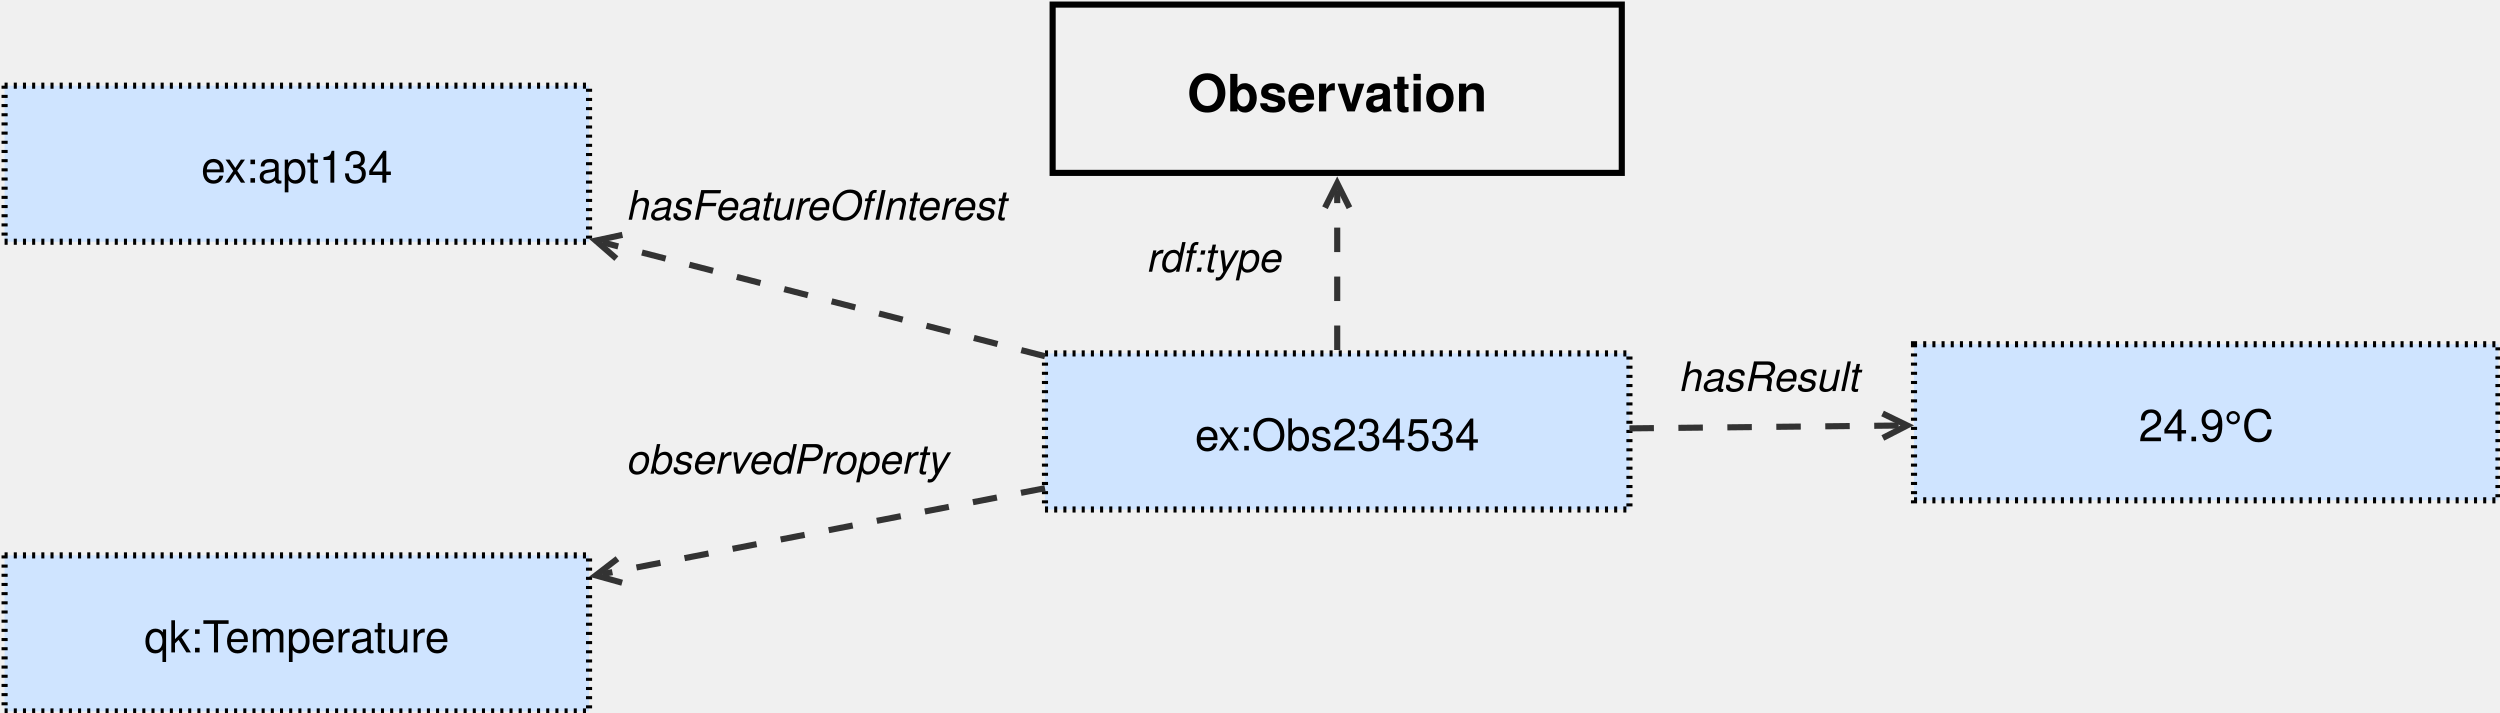
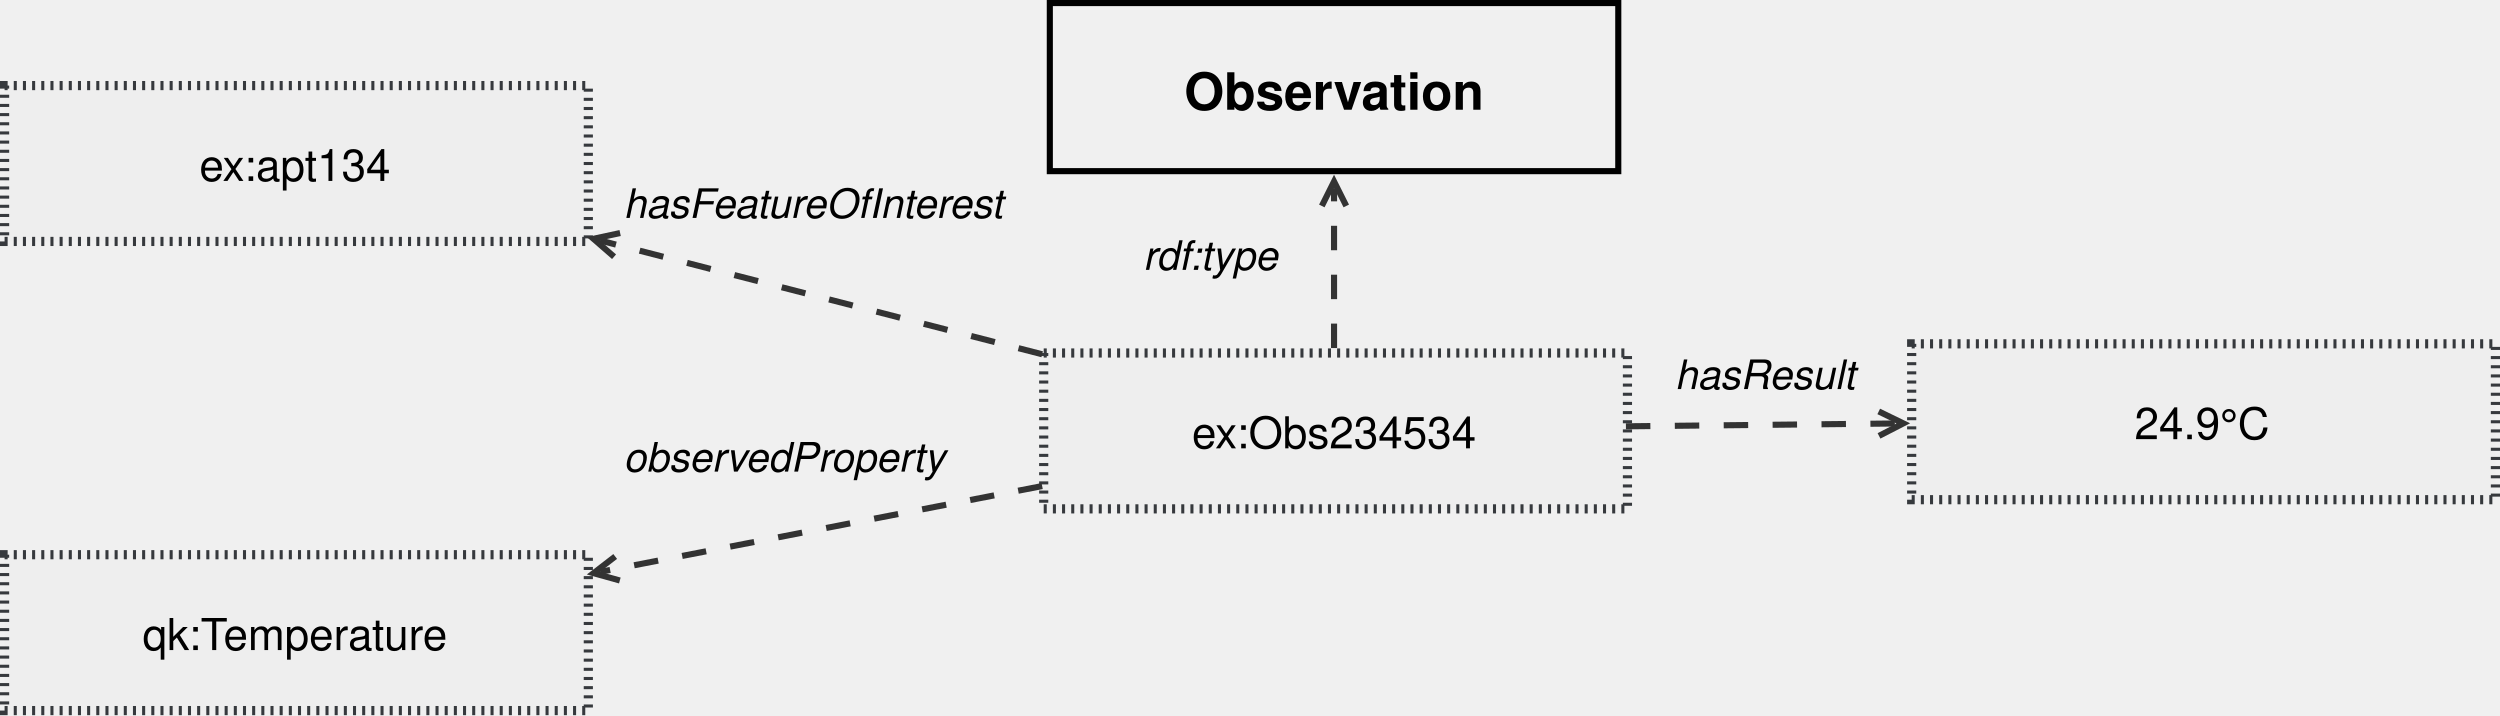
- <svg xmlns="http://www.w3.org/2000/svg" style="background: transparent; background-color: transparent; color-scheme: light dark;" version="1.1" width="817px" height="233px" viewBox="-0.5 -0.5 817 233" content="&lt;mxfile host=&quot;Electron&quot; agent=&quot;Mozilla/5.0 (Windows NT 10.0; Win64; x64) AppleWebKit/537.36 (KHTML, like Gecko) draw.io/28.0.4 Chrome/138.0.72.97 Electron/37.2.1 Safari/537.36&quot; version=&quot;28.0.4&quot;&gt;&#10;  &lt;diagram name=&quot;Page-1&quot; id=&quot;HO-iuI8emtYcSM6PBbM7&quot;&gt;&#10;    &lt;mxGraphModel dx=&quot;3608&quot; dy=&quot;2611&quot; grid=&quot;1&quot; gridSize=&quot;10&quot; guides=&quot;1&quot; tooltips=&quot;1&quot; connect=&quot;1&quot; arrows=&quot;1&quot; fold=&quot;1&quot; page=&quot;1&quot; pageScale=&quot;1&quot; pageWidth=&quot;1169&quot; pageHeight=&quot;827&quot; math=&quot;0&quot; shadow=&quot;0&quot;&gt;&#10;      &lt;root&gt;&#10;        &lt;mxCell id=&quot;0&quot; /&gt;&#10;        &lt;mxCell id=&quot;1&quot; parent=&quot;0&quot; /&gt;&#10;        &lt;mxCell id=&quot;qKUG8stUI6RiX_gSF9q4-1&quot; value=&quot;ex:Obs234534&quot; style=&quot;html=1;overflow=block;blockSpacing=1;whiteSpace=wrap;fontSize=14.4;fontFamily=Helvetica;fontColor=default;align=center;spacing=0;strokeOpacity=100;fillOpacity=100;fillColor=#cfe4ff;dashed=1;fixDash=1;dashPattern=1 2;strokeWidth=2;convertToSvg=1;&quot; parent=&quot;1&quot; vertex=&quot;1&quot;&gt;&#10;          &lt;mxGeometry x=&quot;-1821&quot; y=&quot;-1196&quot; width=&quot;191&quot; height=&quot;51&quot; as=&quot;geometry&quot; /&gt;&#10;        &lt;/mxCell&gt;&#10;        &lt;mxCell id=&quot;qKUG8stUI6RiX_gSF9q4-2&quot; value=&quot;Observation&quot; style=&quot;html=1;overflow=block;blockSpacing=1;whiteSpace=wrap;fontSize=16.8;fontColor=default;fontStyle=1;align=center;spacing=0;strokeOpacity=100;fillOpacity=0;fillColor=#000000;strokeWidth=2;convertToSvg=1;&quot; parent=&quot;1&quot; vertex=&quot;1&quot;&gt;&#10;          &lt;mxGeometry x=&quot;-1818.5&quot; y=&quot;-1310&quot; width=&quot;186&quot; height=&quot;55&quot; as=&quot;geometry&quot; /&gt;&#10;        &lt;/mxCell&gt;&#10;        &lt;mxCell id=&quot;qKUG8stUI6RiX_gSF9q4-3&quot; value=&quot;rdf:type&quot; style=&quot;html=1;overflow=block;blockSpacing=1;whiteSpace=wrap;fontSize=13.3;fontStyle=2;align=left;spacing=3.8;verticalAlign=top;strokeColor=none;fillOpacity=0;fillColor=#ffffff;dashed=1;fixDash=1;dashPattern=16 6;strokeWidth=2;lucidId=0ZtLoD1I2n68;fontColor=default;convertToSvg=1;&quot; parent=&quot;1&quot; vertex=&quot;1&quot;&gt;&#10;          &lt;mxGeometry x=&quot;-1791&quot; y=&quot;-1238&quot; width=&quot;70&quot; height=&quot;28&quot; as=&quot;geometry&quot; /&gt;&#10;        &lt;/mxCell&gt;&#10;        &lt;mxCell id=&quot;qKUG8stUI6RiX_gSF9q4-4&quot; value=&quot;&quot; style=&quot;html=1;jettySize=18;whiteSpace=wrap;fontSize=13;strokeColor=#333333;strokeOpacity=100;dashed=1;fixDash=1;dashPattern=8 8;strokeWidth=2;rounded=0;startArrow=none;endArrow=open;exitX=0.5;exitY=-0.022;exitPerimeter=0;entryX=0.5;entryY=1.021;entryPerimeter=0;lucidId=0ZtLjH5MFli1;fontColor=default;convertToSvg=1;&quot; parent=&quot;1&quot; source=&quot;qKUG8stUI6RiX_gSF9q4-1&quot; target=&quot;qKUG8stUI6RiX_gSF9q4-2&quot; edge=&quot;1&quot;&gt;&#10;          &lt;mxGeometry width=&quot;100&quot; height=&quot;100&quot; relative=&quot;1&quot; as=&quot;geometry&quot;&gt;&#10;            &lt;Array as=&quot;points&quot; /&gt;&#10;          &lt;/mxGeometry&gt;&#10;        &lt;/mxCell&gt;&#10;        &lt;mxCell id=&quot;qKUG8stUI6RiX_gSF9q4-5&quot; value=&quot;ex:apt134&quot; style=&quot;html=1;overflow=block;blockSpacing=1;whiteSpace=wrap;fontSize=14.4;fontFamily=Helvetica;fontColor=default;align=center;spacing=0;strokeOpacity=100;fillOpacity=100;fillColor=#cfe4ff;dashed=1;fixDash=1;dashPattern=1 2;strokeWidth=2;convertToSvg=1;&quot; parent=&quot;1&quot; vertex=&quot;1&quot;&gt;&#10;          &lt;mxGeometry x=&quot;-2161&quot; y=&quot;-1283.5&quot; width=&quot;191&quot; height=&quot;51&quot; as=&quot;geometry&quot; /&gt;&#10;        &lt;/mxCell&gt;&#10;        &lt;mxCell id=&quot;qKUG8stUI6RiX_gSF9q4-6&quot; value=&quot;qk:Temperature&quot; style=&quot;html=1;overflow=block;blockSpacing=1;whiteSpace=wrap;fontSize=14.4;fontFamily=Helvetica;fontColor=default;align=center;spacing=0;strokeOpacity=100;fillOpacity=100;fillColor=#cfe4ff;dashed=1;fixDash=1;dashPattern=1 2;strokeWidth=2;convertToSvg=1;&quot; parent=&quot;1&quot; vertex=&quot;1&quot;&gt;&#10;          &lt;mxGeometry x=&quot;-2161&quot; y=&quot;-1130&quot; width=&quot;191&quot; height=&quot;51&quot; as=&quot;geometry&quot; /&gt;&#10;        &lt;/mxCell&gt;&#10;        &lt;mxCell id=&quot;qKUG8stUI6RiX_gSF9q4-7&quot; value=&quot;24.9°C&quot; style=&quot;html=1;overflow=block;blockSpacing=1;whiteSpace=wrap;fontSize=14.4;fontFamily=Helvetica;fontColor=default;align=center;spacing=0;strokeOpacity=100;fillOpacity=100;fillColor=#cfe4ff;dashed=1;fixDash=1;dashPattern=1 2;strokeWidth=2;convertToSvg=1;&quot; parent=&quot;1&quot; vertex=&quot;1&quot;&gt;&#10;          &lt;mxGeometry x=&quot;-1537&quot; y=&quot;-1199&quot; width=&quot;191&quot; height=&quot;51&quot; as=&quot;geometry&quot; /&gt;&#10;        &lt;/mxCell&gt;&#10;        &lt;mxCell id=&quot;qKUG8stUI6RiX_gSF9q4-9&quot; value=&quot;&quot; style=&quot;html=1;jettySize=18;whiteSpace=wrap;fontSize=13;strokeColor=#333333;strokeOpacity=100;dashed=1;fixDash=1;dashPattern=8 8;strokeWidth=2;rounded=0;startArrow=none;endArrow=open;lucidId=0ZtL0HBQd7HC;fontColor=default;convertToSvg=1;&quot; parent=&quot;1&quot; source=&quot;qKUG8stUI6RiX_gSF9q4-1&quot; target=&quot;qKUG8stUI6RiX_gSF9q4-5&quot; edge=&quot;1&quot;&gt;&#10;          &lt;mxGeometry width=&quot;100&quot; height=&quot;100&quot; relative=&quot;1&quot; as=&quot;geometry&quot;&gt;&#10;            &lt;Array as=&quot;points&quot; /&gt;&#10;            &lt;mxPoint x=&quot;-1516&quot; y=&quot;-1207&quot; as=&quot;targetPoint&quot; /&gt;&#10;            &lt;mxPoint x=&quot;-1620&quot; y=&quot;-1183&quot; as=&quot;sourcePoint&quot; /&gt;&#10;          &lt;/mxGeometry&gt;&#10;        &lt;/mxCell&gt;&#10;        &lt;mxCell id=&quot;qKUG8stUI6RiX_gSF9q4-10&quot; value=&quot;&quot; style=&quot;html=1;jettySize=18;whiteSpace=wrap;fontSize=13;strokeColor=#333333;strokeOpacity=100;dashed=1;fixDash=1;dashPattern=8 8;strokeWidth=2;rounded=0;startArrow=none;endArrow=open;lucidId=0ZtL0HBQd7HC;fontColor=default;convertToSvg=1;&quot; parent=&quot;1&quot; source=&quot;qKUG8stUI6RiX_gSF9q4-1&quot; target=&quot;qKUG8stUI6RiX_gSF9q4-6&quot; edge=&quot;1&quot;&gt;&#10;          &lt;mxGeometry width=&quot;100&quot; height=&quot;100&quot; relative=&quot;1&quot; as=&quot;geometry&quot;&gt;&#10;            &lt;Array as=&quot;points&quot; /&gt;&#10;            &lt;mxPoint x=&quot;-1922&quot; y=&quot;-1222&quot; as=&quot;targetPoint&quot; /&gt;&#10;            &lt;mxPoint x=&quot;-1800&quot; y=&quot;-1186&quot; as=&quot;sourcePoint&quot; /&gt;&#10;          &lt;/mxGeometry&gt;&#10;        &lt;/mxCell&gt;&#10;        &lt;mxCell id=&quot;qKUG8stUI6RiX_gSF9q4-11&quot; value=&quot;&quot; style=&quot;html=1;jettySize=18;whiteSpace=wrap;fontSize=13;strokeColor=#333333;strokeOpacity=100;dashed=1;fixDash=1;dashPattern=8 8;strokeWidth=2;rounded=0;startArrow=none;endArrow=open;lucidId=0ZtL0HBQd7HC;fontColor=default;convertToSvg=1;&quot; parent=&quot;1&quot; source=&quot;qKUG8stUI6RiX_gSF9q4-1&quot; target=&quot;qKUG8stUI6RiX_gSF9q4-7&quot; edge=&quot;1&quot;&gt;&#10;          &lt;mxGeometry width=&quot;100&quot; height=&quot;100&quot; relative=&quot;1&quot; as=&quot;geometry&quot;&gt;&#10;            &lt;Array as=&quot;points&quot; /&gt;&#10;            &lt;mxPoint x=&quot;-1911&quot; y=&quot;-1166&quot; as=&quot;targetPoint&quot; /&gt;&#10;            &lt;mxPoint x=&quot;-1811&quot; y=&quot;-1163&quot; as=&quot;sourcePoint&quot; /&gt;&#10;          &lt;/mxGeometry&gt;&#10;        &lt;/mxCell&gt;&#10;        &lt;mxCell id=&quot;qKUG8stUI6RiX_gSF9q4-14&quot; value=&quot;hasResult&quot; style=&quot;html=1;overflow=block;blockSpacing=1;whiteSpace=wrap;fontSize=13.3;fontStyle=2;align=left;spacing=3.8;verticalAlign=top;strokeColor=none;fillOpacity=0;fillColor=#ffffff;dashed=1;fixDash=1;dashPattern=16 6;strokeWidth=2;lucidId=0ZtLjIqilOCG;fontColor=default;convertToSvg=1;&quot; parent=&quot;1&quot; vertex=&quot;1&quot;&gt;&#10;          &lt;mxGeometry x=&quot;-1617&quot; y=&quot;-1199&quot; width=&quot;101&quot; height=&quot;24&quot; as=&quot;geometry&quot; /&gt;&#10;        &lt;/mxCell&gt;&#10;        &lt;mxCell id=&quot;qKUG8stUI6RiX_gSF9q4-15&quot; value=&quot;observedProperty&quot; style=&quot;html=1;overflow=block;blockSpacing=1;whiteSpace=wrap;fontSize=13.3;fontStyle=2;align=left;spacing=3.8;verticalAlign=top;strokeColor=none;fillOpacity=0;fillColor=#ffffff;dashed=1;fixDash=1;dashPattern=16 6;strokeWidth=2;lucidId=0ZtLjIqilOCG;fontColor=default;convertToSvg=1;&quot; parent=&quot;1&quot; vertex=&quot;1&quot;&gt;&#10;          &lt;mxGeometry x=&quot;-1961&quot; y=&quot;-1172&quot; width=&quot;101&quot; height=&quot;24&quot; as=&quot;geometry&quot; /&gt;&#10;        &lt;/mxCell&gt;&#10;        &lt;mxCell id=&quot;qKUG8stUI6RiX_gSF9q4-16&quot; value=&quot;hasFeatureOfInterest&quot; style=&quot;html=1;overflow=block;blockSpacing=1;whiteSpace=wrap;fontSize=13.3;fontStyle=2;align=left;spacing=3.8;verticalAlign=top;strokeColor=none;fillOpacity=0;fillColor=#ffffff;dashed=1;fixDash=1;dashPattern=16 6;strokeWidth=2;lucidId=0ZtLjIqilOCG;fontColor=default;convertToSvg=1;&quot; parent=&quot;1&quot; vertex=&quot;1&quot;&gt;&#10;          &lt;mxGeometry x=&quot;-1961&quot; y=&quot;-1255&quot; width=&quot;101&quot; height=&quot;24&quot; as=&quot;geometry&quot; /&gt;&#10;        &lt;/mxCell&gt;&#10;      &lt;/root&gt;&#10;    &lt;/mxGraphModel&gt;&#10;  &lt;/diagram&gt;&#10;&lt;/mxfile&gt;&#10;">
+ <svg xmlns="http://www.w3.org/2000/svg" style="background: transparent; background-color: transparent; color-scheme: light dark;" version="1.1" width="818px" height="234px" viewBox="0 0 818 234" content="&lt;mxfile host=&quot;Electron&quot; agent=&quot;Mozilla/5.0 (Windows NT 10.0; Win64; x64) AppleWebKit/537.36 (KHTML, like Gecko) draw.io/28.0.4 Chrome/138.0.72.97 Electron/37.2.1 Safari/537.36&quot;&gt;&#10;  &lt;diagram name=&quot;Page-1&quot; id=&quot;HO-iuI8emtYcSM6PBbM7&quot;&gt;&#10;    &lt;mxGraphModel dx=&quot;3387&quot; dy=&quot;2567&quot; grid=&quot;1&quot; gridSize=&quot;10&quot; guides=&quot;1&quot; tooltips=&quot;1&quot; connect=&quot;1&quot; arrows=&quot;1&quot; fold=&quot;1&quot; page=&quot;1&quot; pageScale=&quot;1&quot; pageWidth=&quot;1169&quot; pageHeight=&quot;827&quot; math=&quot;0&quot; shadow=&quot;0&quot;&gt;&#10;      &lt;root&gt;&#10;        &lt;mxCell id=&quot;0&quot; /&gt;&#10;        &lt;mxCell id=&quot;1&quot; parent=&quot;0&quot; /&gt;&#10;        &lt;mxCell id=&quot;qKUG8stUI6RiX_gSF9q4-1&quot; parent=&quot;1&quot; style=&quot;html=1;overflow=block;blockSpacing=1;whiteSpace=wrap;fontSize=14.4;fontFamily=Helvetica;align=center;spacing=0;strokeOpacity=100;fillOpacity=100;fillColor=#eeeeee;dashed=1;fixDash=1;dashPattern=1 2;strokeWidth=3;convertToSvg=1;strokeColor=#36393d;&quot; value=&quot;ex:Obs234534&quot; vertex=&quot;1&quot;&gt;&#10;          &lt;mxGeometry height=&quot;51&quot; width=&quot;191&quot; x=&quot;-1821&quot; y=&quot;-1196&quot; as=&quot;geometry&quot; /&gt;&#10;        &lt;/mxCell&gt;&#10;        &lt;mxCell id=&quot;qKUG8stUI6RiX_gSF9q4-2&quot; parent=&quot;1&quot; style=&quot;html=1;overflow=block;blockSpacing=1;whiteSpace=wrap;fontSize=16.8;fontColor=default;fontStyle=1;align=center;spacing=0;strokeOpacity=100;fillOpacity=0;fillColor=#000000;strokeWidth=2;convertToSvg=1;&quot; value=&quot;Observation&quot; vertex=&quot;1&quot;&gt;&#10;          &lt;mxGeometry height=&quot;55&quot; width=&quot;186&quot; x=&quot;-1818.5&quot; y=&quot;-1310&quot; as=&quot;geometry&quot; /&gt;&#10;        &lt;/mxCell&gt;&#10;        &lt;mxCell id=&quot;qKUG8stUI6RiX_gSF9q4-3&quot; parent=&quot;1&quot; style=&quot;html=1;overflow=block;blockSpacing=1;whiteSpace=wrap;fontSize=13.3;fontStyle=2;align=left;spacing=3.8;verticalAlign=top;strokeColor=none;fillOpacity=0;fillColor=#ffffff;dashed=1;fixDash=1;dashPattern=16 6;strokeWidth=2;lucidId=0ZtLoD1I2n68;fontColor=default;convertToSvg=1;&quot; value=&quot;rdf:type&quot; vertex=&quot;1&quot;&gt;&#10;          &lt;mxGeometry height=&quot;28&quot; width=&quot;70&quot; x=&quot;-1791&quot; y=&quot;-1238&quot; as=&quot;geometry&quot; /&gt;&#10;        &lt;/mxCell&gt;&#10;        &lt;mxCell id=&quot;qKUG8stUI6RiX_gSF9q4-4&quot; edge=&quot;1&quot; parent=&quot;1&quot; source=&quot;qKUG8stUI6RiX_gSF9q4-1&quot; style=&quot;html=1;jettySize=18;whiteSpace=wrap;fontSize=13;strokeColor=#333333;strokeOpacity=100;dashed=1;fixDash=1;dashPattern=8 8;strokeWidth=2;rounded=0;startArrow=none;endArrow=open;exitX=0.5;exitY=-0.022;exitPerimeter=0;entryX=0.5;entryY=1.021;entryPerimeter=0;lucidId=0ZtLjH5MFli1;fontColor=default;convertToSvg=1;&quot; target=&quot;qKUG8stUI6RiX_gSF9q4-2&quot; value=&quot;&quot;&gt;&#10;          &lt;mxGeometry height=&quot;100&quot; relative=&quot;1&quot; width=&quot;100&quot; as=&quot;geometry&quot;&gt;&#10;            &lt;Array as=&quot;points&quot; /&gt;&#10;          &lt;/mxGeometry&gt;&#10;        &lt;/mxCell&gt;&#10;        &lt;mxCell id=&quot;qKUG8stUI6RiX_gSF9q4-5&quot; parent=&quot;1&quot; style=&quot;html=1;overflow=block;blockSpacing=1;whiteSpace=wrap;fontSize=14.4;fontFamily=Helvetica;align=center;spacing=0;strokeOpacity=100;fillOpacity=100;fillColor=#eeeeee;dashed=1;fixDash=1;dashPattern=1 2;strokeWidth=3;convertToSvg=1;strokeColor=#36393d;&quot; value=&quot;ex:apt134&quot; vertex=&quot;1&quot;&gt;&#10;          &lt;mxGeometry height=&quot;51&quot; width=&quot;191&quot; x=&quot;-2161&quot; y=&quot;-1283.5&quot; as=&quot;geometry&quot; /&gt;&#10;        &lt;/mxCell&gt;&#10;        &lt;mxCell id=&quot;qKUG8stUI6RiX_gSF9q4-6&quot; parent=&quot;1&quot; style=&quot;html=1;overflow=block;blockSpacing=1;whiteSpace=wrap;fontSize=14.4;fontFamily=Helvetica;align=center;spacing=0;strokeOpacity=100;fillOpacity=100;fillColor=#eeeeee;dashed=1;fixDash=1;dashPattern=1 2;strokeWidth=3;convertToSvg=1;strokeColor=#36393d;&quot; value=&quot;qk:Temperature&quot; vertex=&quot;1&quot;&gt;&#10;          &lt;mxGeometry height=&quot;51&quot; width=&quot;191&quot; x=&quot;-2161&quot; y=&quot;-1130&quot; as=&quot;geometry&quot; /&gt;&#10;        &lt;/mxCell&gt;&#10;        &lt;mxCell id=&quot;qKUG8stUI6RiX_gSF9q4-7&quot; parent=&quot;1&quot; style=&quot;html=1;overflow=block;blockSpacing=1;whiteSpace=wrap;fontSize=14.4;fontFamily=Helvetica;align=center;spacing=0;strokeOpacity=100;fillOpacity=100;fillColor=#eeeeee;dashed=1;fixDash=1;dashPattern=1 2;strokeWidth=3;convertToSvg=1;strokeColor=#36393d;&quot; value=&quot;24.9°C&quot; vertex=&quot;1&quot;&gt;&#10;          &lt;mxGeometry height=&quot;51&quot; width=&quot;191&quot; x=&quot;-1537&quot; y=&quot;-1199&quot; as=&quot;geometry&quot; /&gt;&#10;        &lt;/mxCell&gt;&#10;        &lt;mxCell id=&quot;qKUG8stUI6RiX_gSF9q4-9&quot; edge=&quot;1&quot; parent=&quot;1&quot; source=&quot;qKUG8stUI6RiX_gSF9q4-1&quot; style=&quot;html=1;jettySize=18;whiteSpace=wrap;fontSize=13;strokeColor=#333333;strokeOpacity=100;dashed=1;fixDash=1;dashPattern=8 8;strokeWidth=2;rounded=0;startArrow=none;endArrow=open;lucidId=0ZtL0HBQd7HC;fontColor=default;convertToSvg=1;&quot; target=&quot;qKUG8stUI6RiX_gSF9q4-5&quot; value=&quot;&quot;&gt;&#10;          &lt;mxGeometry height=&quot;100&quot; relative=&quot;1&quot; width=&quot;100&quot; as=&quot;geometry&quot;&gt;&#10;            &lt;Array as=&quot;points&quot; /&gt;&#10;            &lt;mxPoint x=&quot;-1620&quot; y=&quot;-1183&quot; as=&quot;sourcePoint&quot; /&gt;&#10;            &lt;mxPoint x=&quot;-1516&quot; y=&quot;-1207&quot; as=&quot;targetPoint&quot; /&gt;&#10;          &lt;/mxGeometry&gt;&#10;        &lt;/mxCell&gt;&#10;        &lt;mxCell id=&quot;qKUG8stUI6RiX_gSF9q4-10&quot; edge=&quot;1&quot; parent=&quot;1&quot; source=&quot;qKUG8stUI6RiX_gSF9q4-1&quot; style=&quot;html=1;jettySize=18;whiteSpace=wrap;fontSize=13;strokeColor=#333333;strokeOpacity=100;dashed=1;fixDash=1;dashPattern=8 8;strokeWidth=2;rounded=0;startArrow=none;endArrow=open;lucidId=0ZtL0HBQd7HC;fontColor=default;convertToSvg=1;&quot; target=&quot;qKUG8stUI6RiX_gSF9q4-6&quot; value=&quot;&quot;&gt;&#10;          &lt;mxGeometry height=&quot;100&quot; relative=&quot;1&quot; width=&quot;100&quot; as=&quot;geometry&quot;&gt;&#10;            &lt;Array as=&quot;points&quot; /&gt;&#10;            &lt;mxPoint x=&quot;-1800&quot; y=&quot;-1186&quot; as=&quot;sourcePoint&quot; /&gt;&#10;            &lt;mxPoint x=&quot;-1922&quot; y=&quot;-1222&quot; as=&quot;targetPoint&quot; /&gt;&#10;          &lt;/mxGeometry&gt;&#10;        &lt;/mxCell&gt;&#10;        &lt;mxCell id=&quot;qKUG8stUI6RiX_gSF9q4-11&quot; edge=&quot;1&quot; parent=&quot;1&quot; source=&quot;qKUG8stUI6RiX_gSF9q4-1&quot; style=&quot;html=1;jettySize=18;whiteSpace=wrap;fontSize=13;strokeColor=#333333;strokeOpacity=100;dashed=1;fixDash=1;dashPattern=8 8;strokeWidth=2;rounded=0;startArrow=none;endArrow=open;lucidId=0ZtL0HBQd7HC;fontColor=default;convertToSvg=1;&quot; target=&quot;qKUG8stUI6RiX_gSF9q4-7&quot; value=&quot;&quot;&gt;&#10;          &lt;mxGeometry height=&quot;100&quot; relative=&quot;1&quot; width=&quot;100&quot; as=&quot;geometry&quot;&gt;&#10;            &lt;Array as=&quot;points&quot; /&gt;&#10;            &lt;mxPoint x=&quot;-1811&quot; y=&quot;-1163&quot; as=&quot;sourcePoint&quot; /&gt;&#10;            &lt;mxPoint x=&quot;-1911&quot; y=&quot;-1166&quot; as=&quot;targetPoint&quot; /&gt;&#10;          &lt;/mxGeometry&gt;&#10;        &lt;/mxCell&gt;&#10;        &lt;mxCell id=&quot;qKUG8stUI6RiX_gSF9q4-14&quot; parent=&quot;1&quot; style=&quot;html=1;overflow=block;blockSpacing=1;whiteSpace=wrap;fontSize=13.3;fontStyle=2;align=left;spacing=3.8;verticalAlign=top;strokeColor=none;fillOpacity=0;fillColor=#ffffff;dashed=1;fixDash=1;dashPattern=16 6;strokeWidth=2;lucidId=0ZtLjIqilOCG;fontColor=default;convertToSvg=1;&quot; value=&quot;hasResult&quot; vertex=&quot;1&quot;&gt;&#10;          &lt;mxGeometry height=&quot;24&quot; width=&quot;101&quot; x=&quot;-1617&quot; y=&quot;-1199&quot; as=&quot;geometry&quot; /&gt;&#10;        &lt;/mxCell&gt;&#10;        &lt;mxCell id=&quot;qKUG8stUI6RiX_gSF9q4-15&quot; parent=&quot;1&quot; style=&quot;html=1;overflow=block;blockSpacing=1;whiteSpace=wrap;fontSize=13.3;fontStyle=2;align=left;spacing=3.8;verticalAlign=top;strokeColor=none;fillOpacity=0;fillColor=#ffffff;dashed=1;fixDash=1;dashPattern=16 6;strokeWidth=2;lucidId=0ZtLjIqilOCG;fontColor=default;convertToSvg=1;&quot; value=&quot;observedProperty&quot; vertex=&quot;1&quot;&gt;&#10;          &lt;mxGeometry height=&quot;24&quot; width=&quot;101&quot; x=&quot;-1961&quot; y=&quot;-1172&quot; as=&quot;geometry&quot; /&gt;&#10;        &lt;/mxCell&gt;&#10;        &lt;mxCell id=&quot;qKUG8stUI6RiX_gSF9q4-16&quot; parent=&quot;1&quot; style=&quot;html=1;overflow=block;blockSpacing=1;whiteSpace=wrap;fontSize=13.3;fontStyle=2;align=left;spacing=3.8;verticalAlign=top;strokeColor=none;fillOpacity=0;fillColor=#ffffff;dashed=1;fixDash=1;dashPattern=16 6;strokeWidth=2;lucidId=0ZtLjIqilOCG;fontColor=default;convertToSvg=1;&quot; value=&quot;hasFeatureOfInterest&quot; vertex=&quot;1&quot;&gt;&#10;          &lt;mxGeometry height=&quot;24&quot; width=&quot;101&quot; x=&quot;-1961&quot; y=&quot;-1255&quot; as=&quot;geometry&quot; /&gt;&#10;        &lt;/mxCell&gt;&#10;      &lt;/root&gt;&#10;    &lt;/mxGraphModel&gt;&#10;  &lt;/diagram&gt;&#10;&lt;/mxfile&gt;&#10;">
  <defs />
  <g>
    <g data-cell-id="0">
      <g data-cell-id="1">
        <g data-cell-id="qKUG8stUI6RiX_gSF9q4-1">
-           <g>
-             <rect x="341" y="115" width="191" height="51" fill="#cfe4ff" stroke="#000000" stroke-width="2" stroke-dasharray="1 2" pointer-events="all" style="fill: rgb(207, 228, 255); stroke: light-dark(rgb(0, 0, 0), rgb(255, 255, 255));" />
+           <g transform="translate(0.5,0.5)">
+             <rect x="341" y="115" width="191" height="51" fill="#eeeeee" stroke="#36393d" stroke-width="3" stroke-dasharray="1 2" pointer-events="all" style="fill: rgb(238, 238, 238); stroke: rgb(54, 57, 61);" />
          </g>
          <g>
            <g fill="#000000" font-family="Helvetica" text-anchor="middle" font-size="14.4px" style="fill: light-dark(rgb(0, 0, 0), rgb(255, 255, 255));">
-               <text x="436.5" y="146.7">
-                 <tspan>ex:Obs234534</tspan>
-               </text>
+               <g transform="translate(436.5,146.7) scale(1)">
+                 <text>
+                   <tspan>ex:Obs234534</tspan>
+                 </text>
+               </g>
            </g>
          </g>
        </g>
        <g data-cell-id="qKUG8stUI6RiX_gSF9q4-2">
          <g>
            <rect x="343.5" y="1" width="186" height="55" fill-opacity="0" fill="#000000" stroke="#000000" stroke-width="2" pointer-events="all" style="fill: rgb(0, 0, 0); stroke: light-dark(rgb(0, 0, 0), rgb(255, 255, 255));" />
          </g>
          <g>
            <g fill="#000000" font-family="Helvetica" font-weight="bold" text-anchor="middle" font-size="16.8px" style="fill: light-dark(rgb(0, 0, 0), rgb(255, 255, 255));">
-               <text x="436.5" y="35.9">
-                 <tspan>Observation</tspan>
-               </text>
+               <g transform="translate(436.5,35.9) scale(1)">
+                 <text>
+                   <tspan>Observation</tspan>
+                 </text>
+               </g>
            </g>
          </g>
        </g>
        <g data-cell-id="qKUG8stUI6RiX_gSF9q4-3">
          <g>
            <rect x="371" y="73" width="70" height="28" fill-opacity="0" fill="#ffffff" stroke="none" pointer-events="all" style="fill: rgb(255, 255, 255);" />
          </g>
          <g>
-             <g fill="#000000" font-family="Helvetica" font-style="italic" font-size="13.3px" style="fill: light-dark(rgb(0, 0, 0), rgb(255, 255, 255));">
-               <text x="374" y="88.3">
-                 <tspan>rdf:type</tspan>
-               </text>
+             <g fill="#000000" font-family="Helvetica" font-style="italic" text-anchor="start" font-size="13.3px" style="fill: light-dark(rgb(0, 0, 0), rgb(255, 255, 255));">
+               <g transform="translate(374,88.3) scale(1)">
+                 <text>
+                   <tspan>rdf:type</tspan>
+                 </text>
+               </g>
            </g>
          </g>
        </g>
        <g data-cell-id="qKUG8stUI6RiX_gSF9q4-4">
          <g>
            <path d="M 436.5 113.88 L 436.5 61.63" fill="none" stroke="#333333" stroke-width="2" stroke-miterlimit="10" stroke-dasharray="8 8" pointer-events="stroke" style="stroke: rgb(51, 51, 51);" />
            <path d="M 440.5 67.39 L 436.5 59.39 L 432.5 67.39" fill="none" stroke="#333333" stroke-width="2" stroke-miterlimit="10" pointer-events="all" style="stroke: rgb(51, 51, 51);" />
          </g>
        </g>
        <g data-cell-id="qKUG8stUI6RiX_gSF9q4-5">
-           <g>
-             <rect x="1" y="27.5" width="191" height="51" fill="#cfe4ff" stroke="#000000" stroke-width="2" stroke-dasharray="1 2" pointer-events="all" style="fill: rgb(207, 228, 255); stroke: light-dark(rgb(0, 0, 0), rgb(255, 255, 255));" />
+           <g transform="translate(0.5,0.5)">
+             <rect x="1" y="27.5" width="191" height="51" fill="#eeeeee" stroke="#36393d" stroke-width="3" stroke-dasharray="1 2" pointer-events="all" style="fill: rgb(238, 238, 238); stroke: rgb(54, 57, 61);" />
          </g>
          <g>
            <g fill="#000000" font-family="Helvetica" text-anchor="middle" font-size="14.4px" style="fill: light-dark(rgb(0, 0, 0), rgb(255, 255, 255));">
-               <text x="96.5" y="59.2">
-                 <tspan>ex:apt134</tspan>
-               </text>
+               <g transform="translate(96.5,59.2) scale(1)">
+                 <text>
+                   <tspan>ex:apt134</tspan>
+                 </text>
+               </g>
            </g>
          </g>
        </g>
        <g data-cell-id="qKUG8stUI6RiX_gSF9q4-6">
-           <g>
-             <rect x="1" y="181" width="191" height="51" fill="#cfe4ff" stroke="#000000" stroke-width="2" stroke-dasharray="1 2" pointer-events="all" style="fill: rgb(207, 228, 255); stroke: light-dark(rgb(0, 0, 0), rgb(255, 255, 255));" />
+           <g transform="translate(0.5,0.5)">
+             <rect x="1" y="181" width="191" height="51" fill="#eeeeee" stroke="#36393d" stroke-width="3" stroke-dasharray="1 2" pointer-events="all" style="fill: rgb(238, 238, 238); stroke: rgb(54, 57, 61);" />
          </g>
          <g>
            <g fill="#000000" font-family="Helvetica" text-anchor="middle" font-size="14.4px" style="fill: light-dark(rgb(0, 0, 0), rgb(255, 255, 255));">
-               <text x="96.5" y="212.7">
-                 <tspan>qk:Temperature</tspan>
-               </text>
+               <g transform="translate(96.5,212.7) scale(1)">
+                 <text>
+                   <tspan>qk:Temperature</tspan>
+                 </text>
+               </g>
            </g>
          </g>
        </g>
        <g data-cell-id="qKUG8stUI6RiX_gSF9q4-7">
-           <g>
-             <rect x="625" y="112" width="191" height="51" fill="#cfe4ff" stroke="#000000" stroke-width="2" stroke-dasharray="1 2" pointer-events="all" style="fill: rgb(207, 228, 255); stroke: light-dark(rgb(0, 0, 0), rgb(255, 255, 255));" />
+           <g transform="translate(0.5,0.5)">
+             <rect x="625" y="112" width="191" height="51" fill="#eeeeee" stroke="#36393d" stroke-width="3" stroke-dasharray="1 2" pointer-events="all" style="fill: rgb(238, 238, 238); stroke: rgb(54, 57, 61);" />
          </g>
          <g>
            <g fill="#000000" font-family="Helvetica" text-anchor="middle" font-size="14.4px" style="fill: light-dark(rgb(0, 0, 0), rgb(255, 255, 255));">
-               <text x="720.5" y="143.7">
-                 <tspan>24.9°C</tspan>
-               </text>
+               <g transform="translate(720.5,143.7) scale(1)">
+                 <text>
+                   <tspan>24.9°C</tspan>
+                 </text>
+               </g>
            </g>
          </g>
        </g>
        <g data-cell-id="qKUG8stUI6RiX_gSF9q4-9">
          <g>
            <path d="M 341 115.92 L 196.33 78.69" fill="none" stroke="#333333" stroke-width="2" stroke-miterlimit="10" stroke-dasharray="8 8" pointer-events="stroke" style="stroke: rgb(51, 51, 51);" />
            <path d="M 202.91 76.25 L 194.17 78.13 L 200.92 84" fill="none" stroke="#333333" stroke-width="2" stroke-miterlimit="10" pointer-events="all" style="stroke: rgb(51, 51, 51);" />
          </g>
        </g>
        <g data-cell-id="qKUG8stUI6RiX_gSF9q4-10">
          <g>
            <path d="M 341 159.04 L 196.39 187.11" fill="none" stroke="#333333" stroke-width="2" stroke-miterlimit="10" stroke-dasharray="8 8" pointer-events="stroke" style="stroke: rgb(51, 51, 51);" />
            <path d="M 201.29 182.08 L 194.2 187.54 L 202.81 189.94" fill="none" stroke="#333333" stroke-width="2" stroke-miterlimit="10" pointer-events="all" style="stroke: rgb(51, 51, 51);" />
          </g>
        </g>
        <g data-cell-id="qKUG8stUI6RiX_gSF9q4-11">
          <g>
            <path d="M 532 139.49 L 620.53 138.56" fill="none" stroke="#333333" stroke-width="2" stroke-miterlimit="10" stroke-dasharray="8 8" pointer-events="stroke" style="stroke: rgb(51, 51, 51);" />
            <path d="M 614.81 142.62 L 622.76 138.53 L 614.72 134.62" fill="none" stroke="#333333" stroke-width="2" stroke-miterlimit="10" pointer-events="all" style="stroke: rgb(51, 51, 51);" />
          </g>
        </g>
        <g data-cell-id="qKUG8stUI6RiX_gSF9q4-14">
          <g>
            <rect x="545" y="112" width="101" height="24" fill-opacity="0" fill="#ffffff" stroke="none" pointer-events="all" style="fill: rgb(255, 255, 255);" />
          </g>
          <g>
-             <g fill="#000000" font-family="Helvetica" font-style="italic" font-size="13.3px" style="fill: light-dark(rgb(0, 0, 0), rgb(255, 255, 255));">
-               <text x="548" y="127.3">
-                 <tspan>hasResult</tspan>
-               </text>
+             <g fill="#000000" font-family="Helvetica" font-style="italic" text-anchor="start" font-size="13.3px" style="fill: light-dark(rgb(0, 0, 0), rgb(255, 255, 255));">
+               <g transform="translate(548,127.3) scale(1)">
+                 <text>
+                   <tspan>hasResult</tspan>
+                 </text>
+               </g>
            </g>
          </g>
        </g>
        <g data-cell-id="qKUG8stUI6RiX_gSF9q4-15">
          <g>
            <rect x="201" y="139" width="101" height="24" fill-opacity="0" fill="#ffffff" stroke="none" pointer-events="all" style="fill: rgb(255, 255, 255);" />
          </g>
          <g>
-             <g fill="#000000" font-family="Helvetica" font-style="italic" font-size="13.3px" style="fill: light-dark(rgb(0, 0, 0), rgb(255, 255, 255));">
-               <text x="204" y="154.3">
-                 <tspan>observedProperty</tspan>
-               </text>
+             <g fill="#000000" font-family="Helvetica" font-style="italic" text-anchor="start" font-size="13.3px" style="fill: light-dark(rgb(0, 0, 0), rgb(255, 255, 255));">
+               <g transform="translate(204,154.3) scale(1)">
+                 <text>
+                   <tspan>observedProperty</tspan>
+                 </text>
+               </g>
            </g>
          </g>
        </g>
        <g data-cell-id="qKUG8stUI6RiX_gSF9q4-16">
          <g>
            <rect x="201" y="56" width="101" height="24" fill-opacity="0" fill="#ffffff" stroke="none" pointer-events="all" style="fill: rgb(255, 255, 255);" />
          </g>
          <g>
-             <g fill="#000000" font-family="Helvetica" font-style="italic" font-size="13.3px" style="fill: light-dark(rgb(0, 0, 0), rgb(255, 255, 255));">
-               <text x="204" y="71.3">
-                 <tspan>hasFeatureOfInterest</tspan>
-               </text>
+             <g fill="#000000" font-family="Helvetica" font-style="italic" text-anchor="start" font-size="13.3px" style="fill: light-dark(rgb(0, 0, 0), rgb(255, 255, 255));">
+               <g transform="translate(204,71.3) scale(1)">
+                 <text>
+                   <tspan>hasFeatureOfInterest</tspan>
+                 </text>
+               </g>
            </g>
          </g>
        </g>
      </g>
    </g>
  </g>
</svg>
